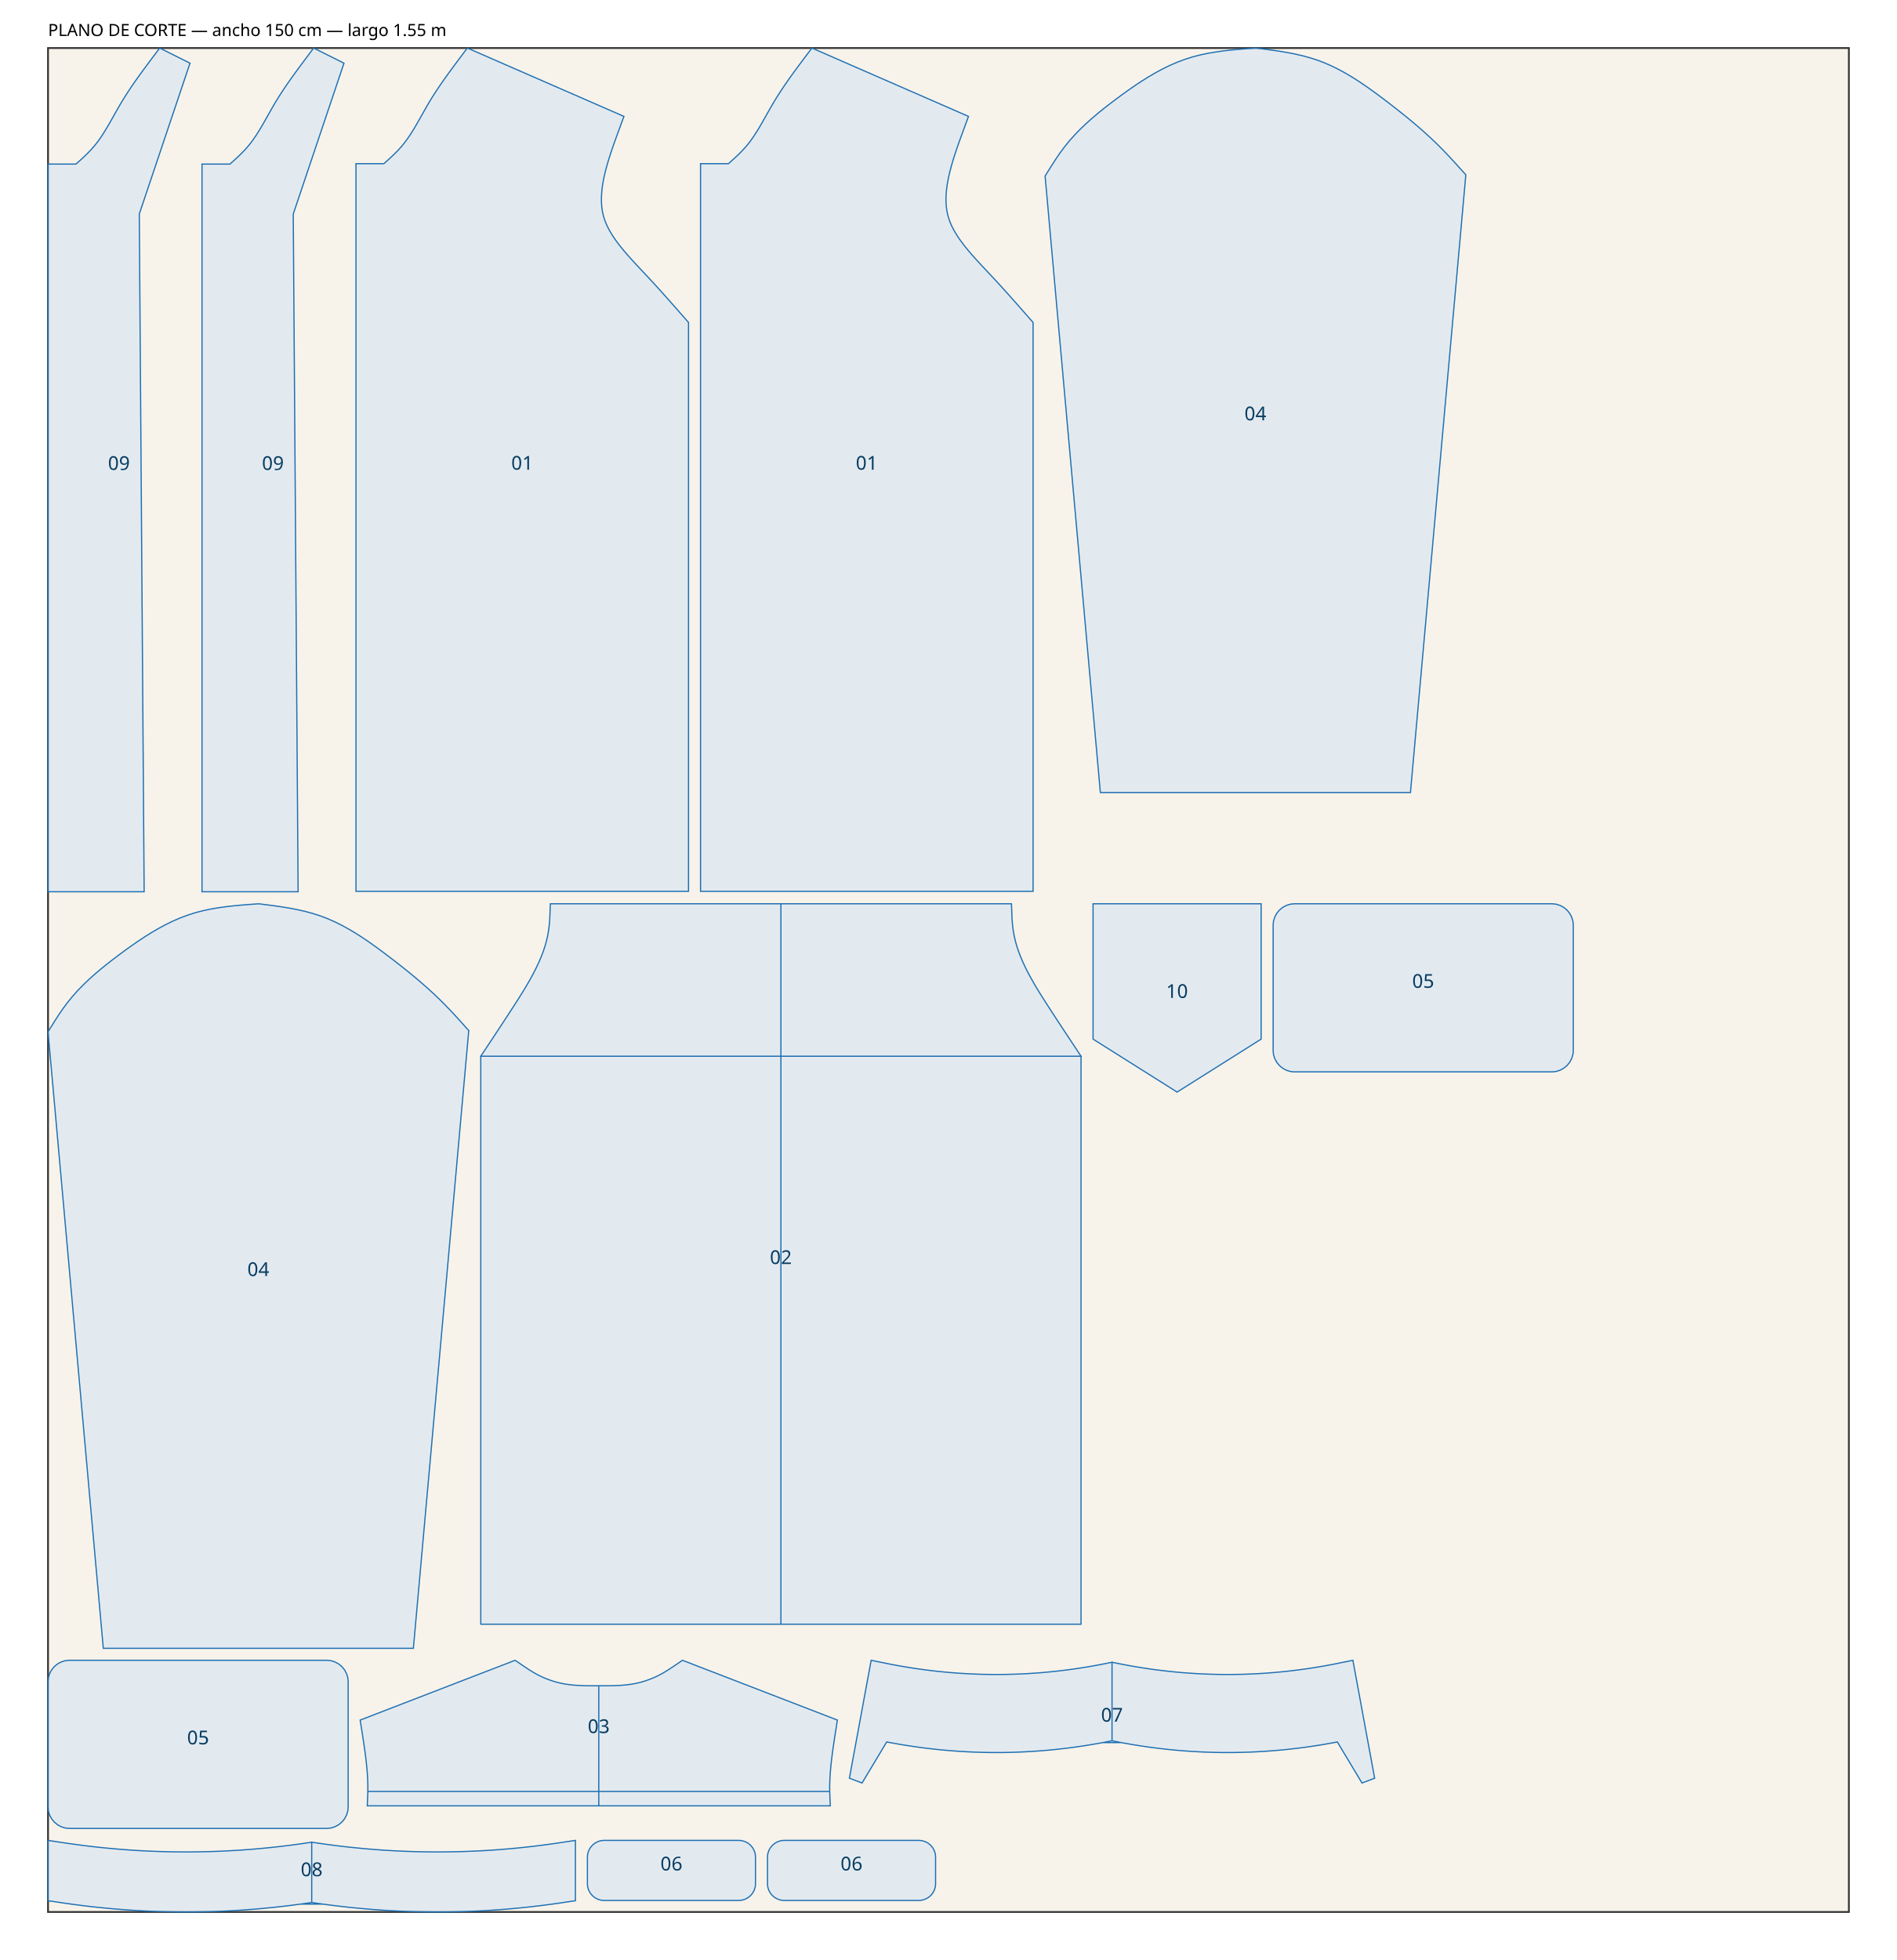
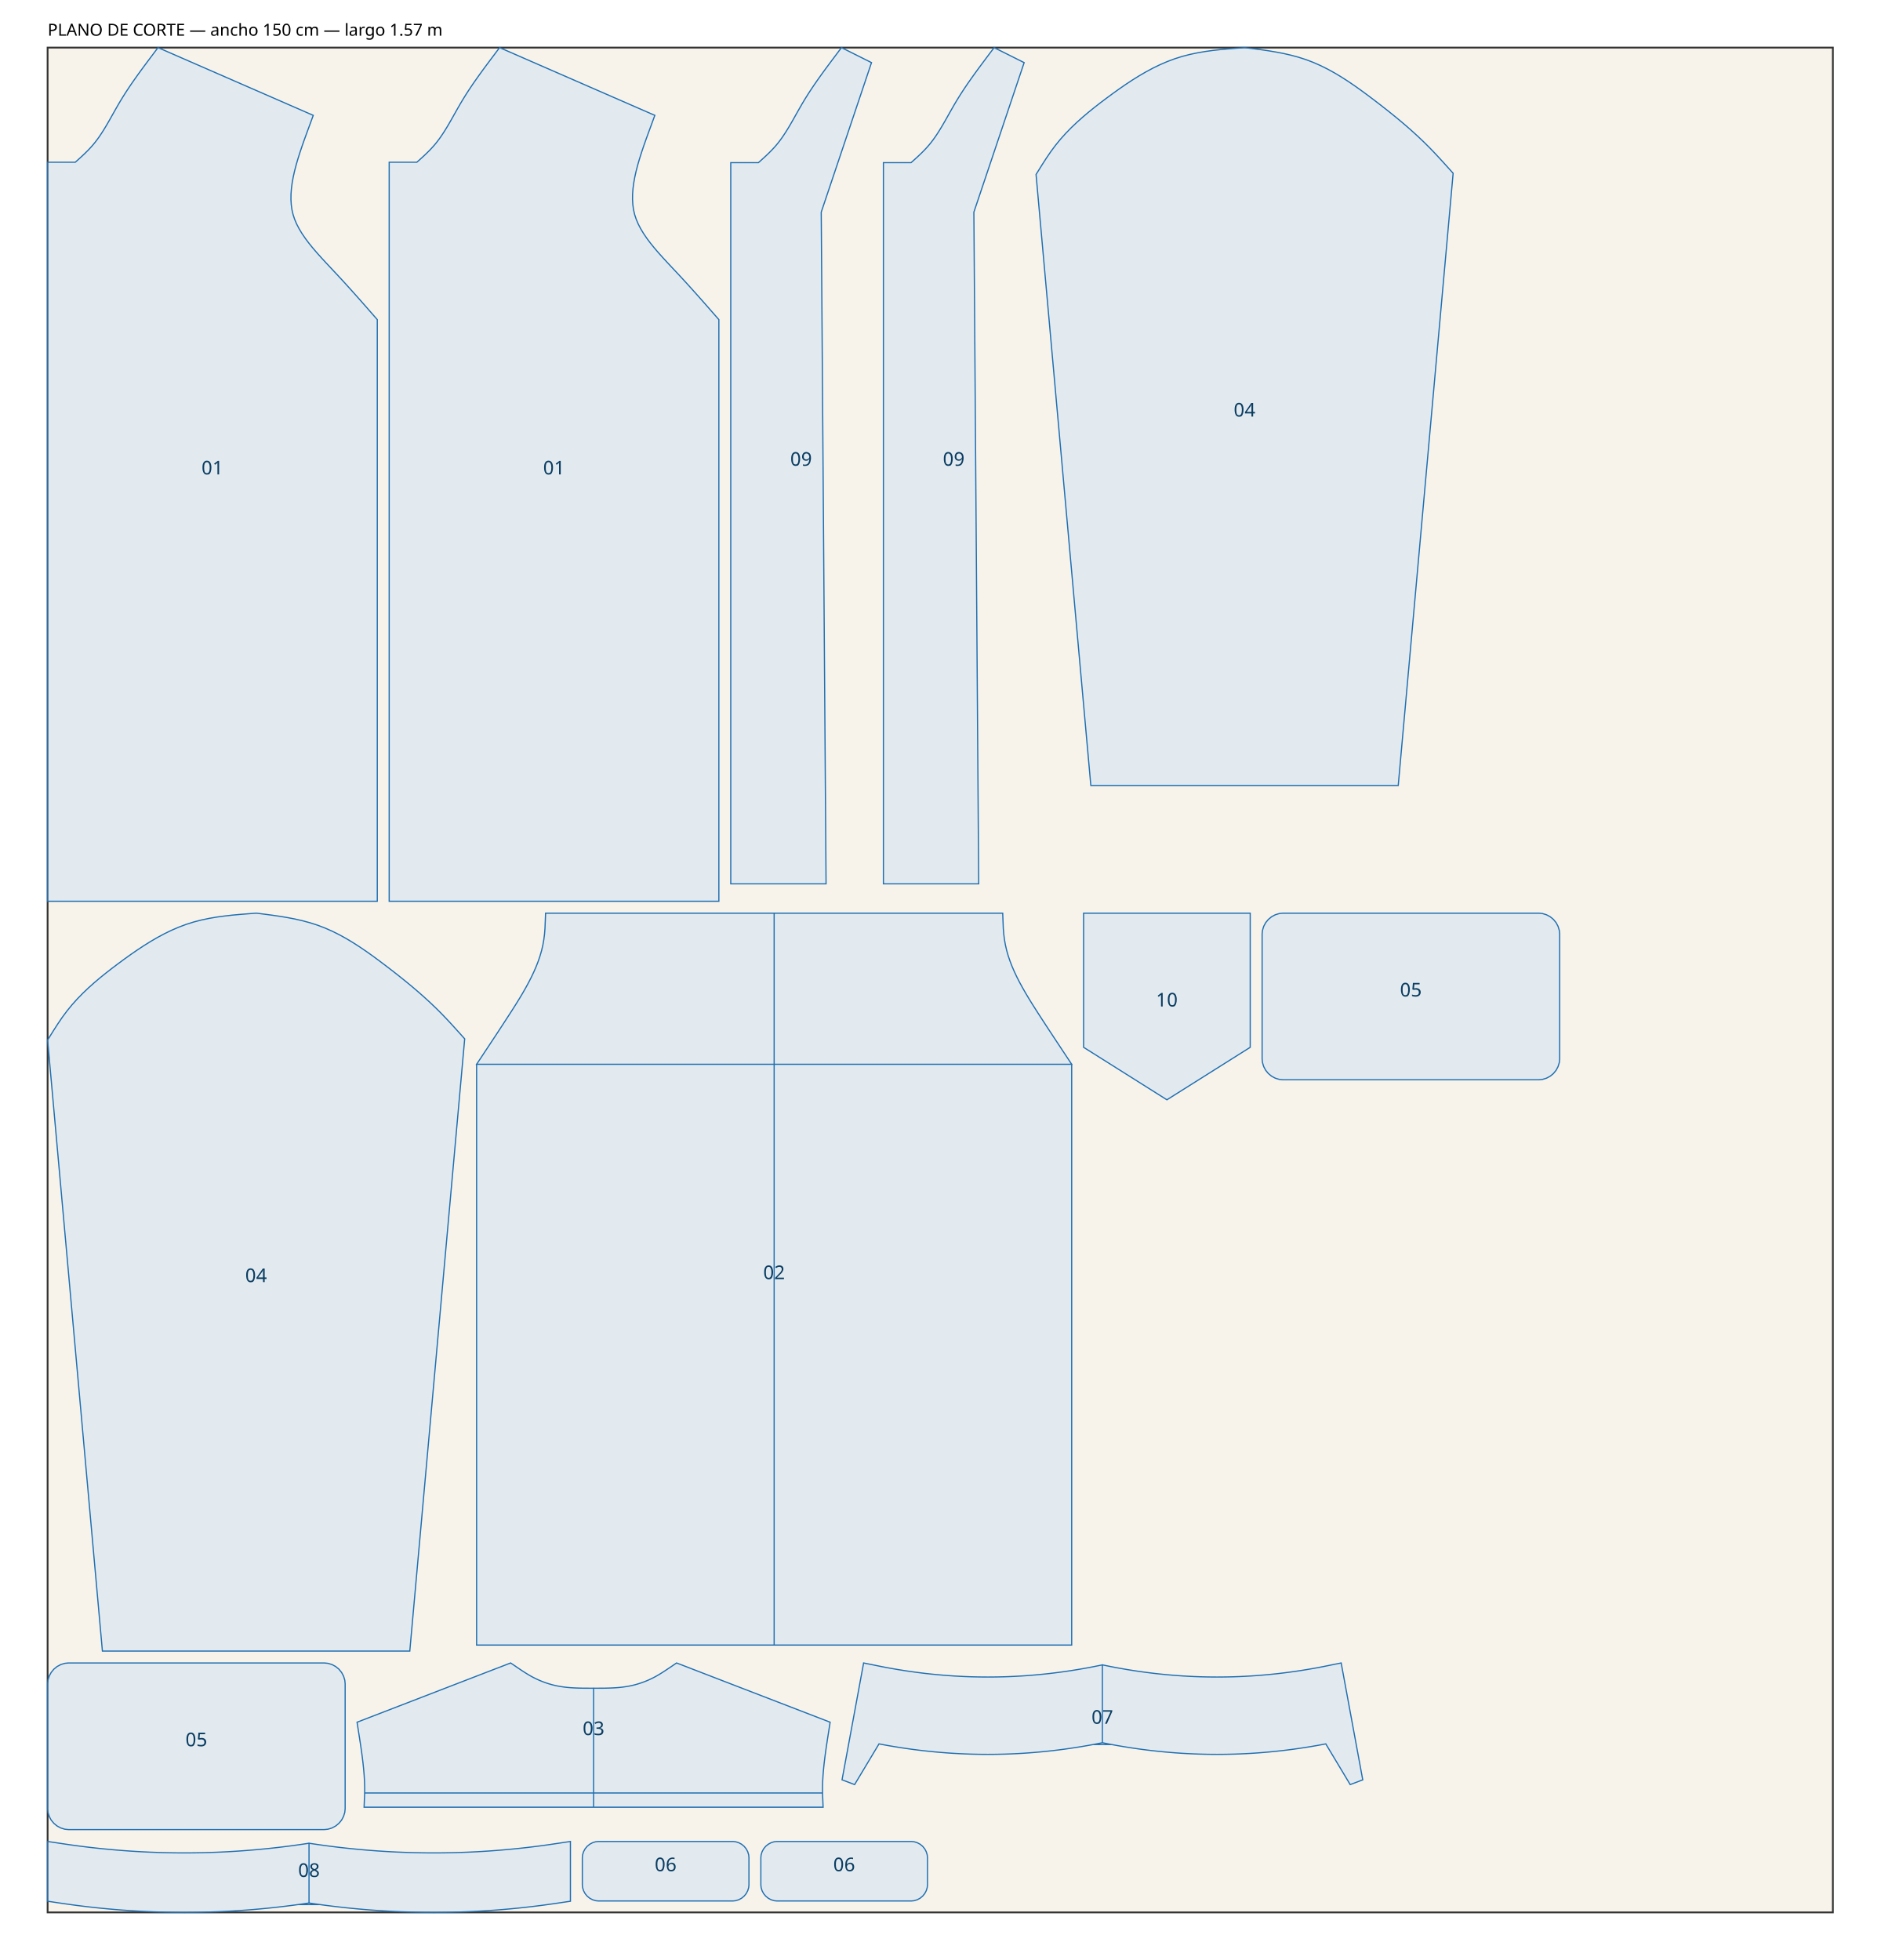
- <svg xmlns="http://www.w3.org/2000/svg" baseProfile="full" height="163.232cm" version="1.1" viewBox="0 0 158.0 163.232" width="158.0cm">
+ <svg xmlns="http://www.w3.org/2000/svg" baseProfile="full" height="164.698cm" version="1.1" viewBox="0 0 158.0 164.698" width="158.0cm">
  <defs />
-   <rect fill="#f7f3ea" height="155.232" stroke="#333" stroke-width="0.15" width="150.0" x="4.0" y="4.0" />
-   <text fill="#000" font-family="sans-serif" font-size="1.4" x="4.0" y="3.0">PLANO DE CORTE — ancho 150 cm — largo 1.55 m</text>
-   <polygon fill="#cfe3f7" fill-opacity="0.5" points="4.0,74.268 12.007,74.268 11.601,17.828 15.825,5.262 13.301,4.0 12.605,4.928 12.409,5.19 12.213,5.453 12.017,5.717 11.822,5.983 11.628,6.251 11.435,6.521 11.243,6.793 11.052,7.068 10.864,7.346 10.678,7.626 10.494,7.91 10.314,8.197 10.136,8.487 9.963,8.779 9.795,9.071 9.631,9.36 9.469,9.647 9.31,9.931 9.151,10.21 8.992,10.485 8.833,10.753 8.671,11.016 8.507,11.271 8.34,11.519 8.169,11.758 7.993,11.988 7.811,12.21 7.619,12.427 7.418,12.641 7.206,12.854 6.986,13.066 6.758,13.277 6.524,13.489 6.322,13.668 4.0,13.668 4.0,74.268" stroke="#1f6fb2" stroke-width="0.1" />
-   <text fill="#0a3d62" font-family="sans-serif" font-size="1.6" text-anchor="middle" x="9.912" y="39.134">09</text>
-   <polygon fill="#cfe3f7" fill-opacity="0.5" points="16.825,74.268 24.832,74.268 24.426,17.828 28.65,5.262 26.126,4.0 25.429,4.928 25.234,5.19 25.038,5.453 24.842,5.717 24.647,5.983 24.453,6.251 24.26,6.521 24.068,6.793 23.877,7.068 23.689,7.346 23.503,7.626 23.319,7.91 23.139,8.197 22.961,8.487 22.788,8.779 22.62,9.071 22.456,9.36 22.294,9.647 22.135,9.931 21.976,10.21 21.817,10.485 21.657,10.753 21.496,11.016 21.332,11.271 21.165,11.519 20.994,11.758 20.818,11.988 20.636,12.21 20.444,12.427 20.243,12.641 20.031,12.854 19.811,13.066 19.583,13.277 19.349,13.489 19.147,13.668 16.825,13.668 16.825,74.268" stroke="#1f6fb2" stroke-width="0.1" />
-   <text fill="#0a3d62" font-family="sans-serif" font-size="1.6" text-anchor="middle" x="22.737" y="39.134">09</text>
-   <polygon fill="#cfe3f7" fill-opacity="0.5" points="29.65,74.233 57.35,74.233 57.35,26.857 56.75,26.172 56.397,25.768 56.041,25.364 55.681,24.958 55.318,24.55 54.95,24.141 54.577,23.73 54.197,23.317 53.81,22.902 53.421,22.488 53.034,22.076 52.655,21.665 52.288,21.255 51.937,20.846 51.607,20.438 51.302,20.031 51.025,19.625 50.781,19.221 50.573,18.82 50.404,18.422 50.273,18.024 50.18,17.619 50.121,17.2 50.095,16.765 50.1,16.314 50.135,15.848 50.198,15.367 50.288,14.873 50.401,14.367 50.536,13.85 50.69,13.322 50.86,12.787 51.043,12.244 51.237,11.694 51.439,11.139 51.97,9.694 38.925,4.0 38.254,4.894 38.059,5.155 37.863,5.418 37.667,5.683 37.472,5.949 37.278,6.216 37.084,6.486 36.892,6.759 36.702,7.033 36.514,7.311 36.328,7.591 36.144,7.875 35.963,8.162 35.786,8.452 35.613,8.744 35.445,9.036 35.281,9.326 35.119,9.613 34.959,9.896 34.801,10.176 34.642,10.45 34.482,10.719 34.321,10.981 34.157,11.236 33.99,11.484 33.819,11.723 33.643,11.953 33.461,12.175 33.269,12.392 33.067,12.607 32.856,12.819 32.636,13.031 32.408,13.242 32.174,13.454 31.972,13.633 29.65,13.633 29.65,74.233" stroke="#1f6fb2" stroke-width="0.1" />
-   <text fill="#0a3d62" font-family="sans-serif" font-size="1.6" text-anchor="middle" x="43.5" y="39.117">01</text>
-   <polygon fill="#cfe3f7" fill-opacity="0.5" points="58.35,74.233 86.05,74.233 86.05,26.857 85.45,26.172 85.097,25.768 84.741,25.364 84.381,24.958 84.018,24.55 83.65,24.141 83.277,23.73 82.897,23.317 82.51,22.902 82.121,22.488 81.734,22.076 81.355,21.665 80.988,21.255 80.637,20.846 80.307,20.438 80.002,20.031 79.725,19.625 79.481,19.221 79.273,18.82 79.104,18.422 78.973,18.024 78.88,17.619 78.821,17.2 78.795,16.765 78.8,16.314 78.835,15.848 78.898,15.367 78.988,14.873 79.101,14.367 79.236,13.85 79.39,13.322 79.56,12.787 79.743,12.244 79.937,11.694 80.139,11.139 80.67,9.694 67.625,4.0 66.954,4.894 66.759,5.155 66.563,5.418 66.367,5.683 66.172,5.949 65.978,6.216 65.784,6.486 65.593,6.759 65.402,7.033 65.214,7.311 65.028,7.591 64.844,7.875 64.663,8.162 64.486,8.452 64.313,8.744 64.145,9.036 63.981,9.326 63.819,9.613 63.659,9.896 63.501,10.176 63.342,10.45 63.182,10.719 63.021,10.981 62.857,11.236 62.69,11.484 62.519,11.723 62.343,11.953 62.161,12.175 61.969,12.392 61.767,12.607 61.556,12.819 61.336,13.031 61.108,13.242 60.874,13.454 60.672,13.633 58.35,13.633 58.35,74.233" stroke="#1f6fb2" stroke-width="0.1" />
-   <text fill="#0a3d62" font-family="sans-serif" font-size="1.6" text-anchor="middle" x="72.2" y="39.117">01</text>
+   <rect fill="#f7f3ea" height="156.698" stroke="#333" stroke-width="0.15" width="150.0" x="4.0" y="4.0" />
+   <text fill="#000" font-family="sans-serif" font-size="1.4" x="4.0" y="3.0">PLANO DE CORTE — ancho 150 cm — largo 1.57 m</text>
+   <polygon fill="#cfe3f7" fill-opacity="0.5" points="4.0,75.733 31.7,75.733 31.7,26.857 31.1,26.172 30.747,25.768 30.391,25.364 30.032,24.958 29.668,24.55 29.3,24.141 28.927,23.73 28.547,23.317 28.16,22.902 27.771,22.488 27.385,22.076 27.006,21.665 26.638,21.255 26.287,20.846 25.957,20.438 25.652,20.031 25.375,19.625 25.132,19.221 24.923,18.82 24.754,18.422 24.623,18.024 24.53,17.619 24.472,17.2 24.446,16.765 24.451,16.314 24.486,15.848 24.549,15.367 24.638,14.873 24.751,14.367 24.886,13.85 25.04,13.322 25.21,12.787 25.393,12.244 25.587,11.694 25.789,11.139 26.32,9.694 13.275,4.0 12.605,4.894 12.409,5.155 12.213,5.418 12.017,5.683 11.822,5.949 11.628,6.216 11.435,6.486 11.243,6.759 11.052,7.033 10.864,7.311 10.678,7.591 10.494,7.875 10.314,8.162 10.136,8.452 9.963,8.744 9.795,9.036 9.631,9.326 9.469,9.613 9.31,9.896 9.151,10.176 8.992,10.45 8.833,10.719 8.671,10.981 8.507,11.236 8.34,11.484 8.169,11.723 7.993,11.953 7.811,12.175 7.619,12.392 7.418,12.607 7.206,12.819 6.986,13.031 6.758,13.242 6.524,13.454 6.322,13.633 4.0,13.633 4.0,75.733" stroke="#1f6fb2" stroke-width="0.1" />
+   <text fill="#0a3d62" font-family="sans-serif" font-size="1.6" text-anchor="middle" x="17.85" y="39.867">01</text>
+   <polygon fill="#cfe3f7" fill-opacity="0.5" points="32.7,75.733 60.4,75.733 60.4,26.857 59.8,26.172 59.447,25.768 59.091,25.364 58.732,24.958 58.368,24.55 58,24.141 57.627,23.73 57.247,23.317 56.86,22.902 56.471,22.488 56.085,22.076 55.706,21.665 55.338,21.255 54.987,20.846 54.657,20.438 54.352,20.031 54.075,19.625 53.832,19.221 53.623,18.82 53.454,18.422 53.323,18.024 53.23,17.619 53.172,17.2 53.146,16.765 53.151,16.314 53.186,15.848 53.249,15.367 53.338,14.873 53.451,14.367 53.586,13.85 53.74,13.322 53.91,12.787 54.093,12.244 54.287,11.694 54.489,11.139 55.02,9.694 41.975,4.0 41.305,4.894 41.109,5.155 40.913,5.418 40.717,5.683 40.522,5.949 40.328,6.216 40.135,6.486 39.943,6.759 39.752,7.033 39.564,7.311 39.378,7.591 39.194,7.875 39.014,8.162 38.836,8.452 38.663,8.744 38.495,9.036 38.331,9.326 38.169,9.613 38.01,9.896 37.851,10.176 37.692,10.45 37.533,10.719 37.371,10.981 37.207,11.236 37.04,11.484 36.869,11.723 36.693,11.953 36.511,12.175 36.319,12.392 36.118,12.607 35.906,12.819 35.686,13.031 35.458,13.242 35.224,13.454 35.022,13.633 32.7,13.633 32.7,75.733" stroke="#1f6fb2" stroke-width="0.1" />
+   <text fill="#0a3d62" font-family="sans-serif" font-size="1.6" text-anchor="middle" x="46.55" y="39.867">01</text>
+   <polygon fill="#cfe3f7" fill-opacity="0.5" points="61.4,74.268 69.407,74.268 69.001,17.828 73.225,5.262 70.701,4.0 70.005,4.928 69.809,5.19 69.613,5.453 69.417,5.717 69.222,5.983 69.028,6.251 68.835,6.521 68.643,6.793 68.452,7.068 68.264,7.346 68.078,7.626 67.894,7.91 67.714,8.197 67.536,8.487 67.363,8.779 67.195,9.071 67.031,9.36 66.869,9.647 66.71,9.931 66.551,10.21 66.392,10.485 66.233,10.753 66.071,11.016 65.907,11.271 65.74,11.519 65.569,11.758 65.393,11.988 65.211,12.21 65.019,12.427 64.818,12.641 64.606,12.854 64.386,13.066 64.158,13.277 63.924,13.489 63.722,13.668 61.4,13.668 61.4,74.268" stroke="#1f6fb2" stroke-width="0.1" />
+   <text fill="#0a3d62" font-family="sans-serif" font-size="1.6" text-anchor="middle" x="67.312" y="39.134">09</text>
+   <polygon fill="#cfe3f7" fill-opacity="0.5" points="74.225,74.268 82.232,74.268 81.826,17.828 86.05,5.262 83.526,4.0 82.829,4.928 82.634,5.19 82.438,5.453 82.242,5.717 82.047,5.983 81.853,6.251 81.66,6.521 81.468,6.793 81.277,7.068 81.089,7.346 80.903,7.626 80.719,7.91 80.539,8.197 80.361,8.487 80.188,8.779 80.02,9.071 79.856,9.36 79.694,9.647 79.535,9.931 79.376,10.21 79.217,10.485 79.057,10.753 78.896,11.016 78.732,11.271 78.565,11.519 78.394,11.758 78.218,11.988 78.036,12.21 77.844,12.427 77.643,12.641 77.431,12.854 77.211,13.066 76.983,13.277 76.749,13.489 76.547,13.668 74.225,13.668 74.225,74.268" stroke="#1f6fb2" stroke-width="0.1" />
+   <text fill="#0a3d62" font-family="sans-serif" font-size="1.6" text-anchor="middle" x="80.137" y="39.134">09</text>
  <polygon fill="#cfe3f7" fill-opacity="0.5" points="91.653,66.005 117.482,66.005 122.095,14.56 121.388,13.775 120.967,13.313 120.538,12.852 120.098,12.395 119.647,11.947 119.188,11.51 118.722,11.083 118.249,10.664 117.77,10.254 117.286,9.852 116.797,9.456 116.304,9.065 115.807,8.679 115.306,8.296 114.799,7.916 114.284,7.538 113.759,7.167 113.224,6.805 112.678,6.455 112.119,6.121 111.546,5.806 110.959,5.514 110.356,5.248 109.737,5.012 109.109,4.81 108.477,4.639 107.843,4.494 107.208,4.372 106.574,4.266 105.943,4.174 105.315,4.091 104.594,4.0 103.859,4.054 103.218,4.105 102.573,4.164 101.926,4.236 101.277,4.325 100.628,4.436 99.98,4.572 99.335,4.739 98.696,4.94 98.07,5.175 97.458,5.439 96.861,5.729 96.278,6.042 95.707,6.374 95.147,6.723 94.599,7.084 94.06,7.456 93.531,7.835 93.009,8.22 92.492,8.609 91.979,9.008 91.471,9.417 90.972,9.84 90.483,10.277 90.006,10.731 89.545,11.205 89.101,11.699 88.679,12.216 88.282,12.751 87.913,13.294 87.563,13.837 87.05,14.66 91.653,66.005" stroke="#1f6fb2" stroke-width="0.1" />
  <text fill="#0a3d62" font-family="sans-serif" font-size="1.6" text-anchor="middle" x="104.572" y="35.002">04</text>
-   <polygon fill="#cfe3f7" fill-opacity="0.5" points="8.604,137.272 34.432,137.272 39.045,85.827 38.338,85.043 37.918,84.581 37.488,84.12 37.048,83.663 36.597,83.215 36.138,82.778 35.672,82.35 35.199,81.932 34.721,81.522 34.236,81.119 33.747,80.723 33.254,80.333 32.757,79.947 32.256,79.564 31.749,79.183 31.234,78.806 30.709,78.435 30.174,78.072 29.628,77.723 29.069,77.389 28.496,77.074 27.909,76.782 27.306,76.515 26.688,76.279 26.059,76.077 25.427,75.906 24.793,75.762 24.158,75.639 23.525,75.534 22.893,75.442 22.266,75.359 21.544,75.268 20.809,75.322 20.168,75.373 19.524,75.432 18.876,75.504 18.228,75.593 17.579,75.703 16.93,75.84 16.285,76.006 15.646,76.208 15.02,76.443 14.408,76.707 13.811,76.997 13.228,77.31 12.657,77.642 12.097,77.991 11.549,78.352 11.01,78.724 10.481,79.103 9.959,79.487 9.442,79.877 8.929,80.275 8.421,80.685 7.922,81.107 7.433,81.545 6.957,81.999 6.495,82.472 6.052,82.967 5.629,83.483 5.232,84.019 4.863,84.562 4.513,85.105 4.0,85.927 8.604,137.272" stroke="#1f6fb2" stroke-width="0.1" />
-   <text fill="#0a3d62" font-family="sans-serif" font-size="1.6" text-anchor="middle" x="21.522" y="106.27">04</text>
-   <polygon fill="#cfe3f7" fill-opacity="0.5" points="90.045,87.966 89.59,87.28 89.301,86.844 89.013,86.408 88.724,85.971 88.436,85.533 88.147,85.094 87.858,84.652 87.569,84.209 87.28,83.763 86.994,83.317 86.711,82.871 86.436,82.424 86.169,81.977 85.913,81.53 85.669,81.082 85.44,80.634 85.228,80.186 85.034,79.738 84.861,79.29 84.709,78.842 84.581,78.394 84.477,77.944 84.396,77.488 84.338,77.024 84.299,76.552 84.248,75.268 65.045,75.268 65.045,135.268 90.045,135.268 90.045,87.966 40.045,87.966 40.5,87.28 40.788,86.844 41.077,86.408 41.365,85.971 41.654,85.533 41.943,85.094 42.231,84.652 42.52,84.209 42.809,83.763 43.096,83.317 43.378,82.871 43.654,82.424 43.921,81.977 44.177,81.53 44.42,81.082 44.649,80.634 44.861,80.186 45.055,79.738 45.229,79.29 45.38,78.842 45.509,78.394 45.613,77.944 45.693,77.488 45.752,77.024 45.79,76.552 45.841,75.268 65.045,75.268 65.045,135.268 40.045,135.268 40.045,87.966" stroke="#1f6fb2" stroke-width="0.1" />
-   <text fill="#0a3d62" font-family="sans-serif" font-size="1.6" text-anchor="middle" x="65.045" y="105.268">02</text>
-   <polygon fill="#cfe3f7" fill-opacity="0.5" points="91.045,86.54 98.045,90.95 105.045,86.54 105.045,75.268 91.045,75.268 91.045,86.54" stroke="#1f6fb2" stroke-width="0.1" />
-   <text fill="#0a3d62" font-family="sans-serif" font-size="1.6" text-anchor="middle" x="98.045" y="83.109">10</text>
-   <polygon fill="#cfe3f7" fill-opacity="0.5" points="106.045,87.517 106.075,87.82 106.177,88.158 106.344,88.47 106.569,88.744 106.842,88.968 107.154,89.135 107.493,89.238 107.796,89.268 129.294,89.268 129.597,89.238 129.935,89.135 130.247,88.968 130.521,88.744 130.745,88.47 130.912,88.158 131.015,87.82 131.045,87.517 131.045,77.019 131.015,76.716 130.912,76.377 130.745,76.065 130.521,75.791 130.247,75.567 129.935,75.4 129.597,75.298 129.294,75.268 107.796,75.268 107.493,75.298 107.154,75.4 106.842,75.567 106.569,75.791 106.344,76.065 106.177,76.377 106.075,76.716 106.045,77.019 106.045,87.517" stroke="#1f6fb2" stroke-width="0.1" />
-   <text fill="#0a3d62" font-family="sans-serif" font-size="1.6" text-anchor="middle" x="118.545" y="82.268">05</text>
-   <polygon fill="#cfe3f7" fill-opacity="0.5" points="4.0,150.521 4.03,150.824 4.133,151.163 4.299,151.475 4.524,151.749 4.797,151.973 5.109,152.14 5.448,152.242 5.751,152.272 27.249,152.272 27.552,152.242 27.891,152.14 28.203,151.973 28.476,151.749 28.701,151.475 28.867,151.163 28.97,150.824 29.0,150.521 29.0,140.023 28.97,139.72 28.867,139.382 28.701,139.07 28.476,138.796 28.203,138.572 27.891,138.405 27.552,138.302 27.249,138.272 5.751,138.272 5.448,138.302 5.109,138.405 4.797,138.572 4.524,138.796 4.299,139.07 4.133,139.382 4.03,139.72 4.0,140.023 4.0,150.521" stroke="#1f6fb2" stroke-width="0.1" />
-   <text fill="#0a3d62" font-family="sans-serif" font-size="1.6" text-anchor="middle" x="16.5" y="145.272">05</text>
-   <polygon fill="#cfe3f7" fill-opacity="0.5" points="69.11,149.198 69.108,148.711 69.123,148.216 69.152,147.714 69.194,147.206 69.248,146.691 69.311,146.172 69.382,145.647 69.459,145.118 69.54,144.585 69.749,143.251 56.846,138.272 56.207,138.706 56.004,138.843 55.803,138.975 55.605,139.103 55.408,139.224 55.213,139.339 55.017,139.448 54.819,139.55 54.618,139.647 54.414,139.737 54.207,139.822 53.998,139.901 53.787,139.974 53.575,140.041 53.361,140.101 53.146,140.155 52.93,140.202 52.712,140.243 52.492,140.277 52.269,140.306 52.042,140.33 51.813,140.349 51.581,140.365 51.345,140.376 51.107,140.384 50.866,140.389 50.622,140.393 50.376,140.394 50.127,140.394 49.874,140.394 49.874,150.394 69.158,150.394 69.11,149.198 30.639,149.198 30.64,148.711 30.626,148.216 30.597,147.714 30.554,147.206 30.501,146.691 30.438,146.172 30.367,145.647 30.29,145.118 30.208,144.585 30.0,143.251 42.903,138.272 43.542,138.706 43.745,138.843 43.945,138.975 44.144,139.103 44.34,139.224 44.536,139.339 44.732,139.448 44.93,139.55 45.131,139.647 45.335,139.737 45.542,139.822 45.75,139.901 45.961,139.974 46.174,140.041 46.388,140.101 46.603,140.155 46.819,140.202 47.036,140.243 47.257,140.277 47.48,140.306 47.706,140.33 47.936,140.349 48.168,140.365 48.403,140.376 48.642,140.384 48.883,140.389 49.126,140.393 49.373,140.394 49.622,140.394 49.874,140.394 49.874,150.394 30.591,150.394 30.639,149.198" stroke="#1f6fb2" stroke-width="0.1" />
-   <text fill="#0a3d62" font-family="sans-serif" font-size="1.6" text-anchor="middle" x="49.874" y="144.333">03</text>
-   <polygon fill="#cfe3f7" fill-opacity="0.5" points="93.404,145.127 93.896,145.217 94.387,145.301 94.879,145.38 95.37,145.454 95.862,145.523 96.354,145.587 96.845,145.645 97.337,145.699 97.829,145.747 98.321,145.791 98.813,145.829 99.305,145.862 99.797,145.89 100.289,145.913 100.781,145.931 101.273,145.944 101.765,145.952 102.257,145.954 102.749,145.952 103.241,145.944 103.732,145.931 104.224,145.913 104.716,145.89 105.208,145.862 105.7,145.829 106.192,145.791 106.684,145.747 107.176,145.699 107.668,145.645 108.159,145.587 108.651,145.523 109.143,145.454 109.634,145.38 110.126,145.301 110.618,145.217 111.109,145.127 111.393,145.073 113.445,148.492 114.5,148.093 112.687,138.272 111.213,138.571 110.742,138.661 110.27,138.747 109.798,138.828 109.327,138.904 108.855,138.975 108.384,139.041 107.912,139.102 107.441,139.158 106.969,139.21 106.498,139.256 106.027,139.298 105.555,139.334 105.084,139.366 104.613,139.393 104.141,139.415 103.67,139.432 103.199,139.444 102.728,139.452 102.257,139.454 101.785,139.452 101.314,139.444 100.843,139.432 100.372,139.415 99.9,139.393 99.429,139.366 98.958,139.334 98.486,139.298 98.015,139.256 97.544,139.21 97.072,139.158 96.601,139.102 96.129,139.041 95.658,138.975 95.186,138.904 94.715,138.828 94.243,138.747 93.771,138.661 93.3,138.571 92.625,138.434 92.625,144.975 92.913,145.033 93.404,145.127 91.845,145.127 91.354,145.217 90.862,145.301 90.37,145.38 89.879,145.454 89.387,145.523 88.895,145.587 88.404,145.645 87.912,145.699 87.42,145.747 86.928,145.791 86.436,145.829 85.944,145.862 85.452,145.89 84.96,145.913 84.468,145.931 83.976,145.944 83.484,145.952 82.992,145.954 82.5,145.952 82.009,145.944 81.517,145.931 81.025,145.913 80.533,145.89 80.041,145.862 79.549,145.829 79.057,145.791 78.565,145.747 78.073,145.699 77.581,145.645 77.09,145.587 76.598,145.523 76.106,145.454 75.615,145.38 75.123,145.301 74.631,145.217 74.14,145.127 73.856,145.073 71.804,148.492 70.749,148.093 72.562,138.272 74.036,138.571 74.507,138.661 74.979,138.747 75.451,138.828 75.922,138.904 76.394,138.975 76.865,139.041 77.337,139.102 77.808,139.158 78.28,139.21 78.751,139.256 79.222,139.298 79.694,139.334 80.165,139.366 80.636,139.393 81.108,139.415 81.579,139.432 82.05,139.444 82.521,139.452 82.992,139.454 83.464,139.452 83.935,139.444 84.406,139.432 84.877,139.415 85.349,139.393 85.82,139.366 86.291,139.334 86.763,139.298 87.234,139.256 87.705,139.21 88.177,139.158 88.648,139.102 89.12,139.041 89.591,138.975 90.063,138.904 90.534,138.828 91.006,138.747 91.478,138.661 91.949,138.571 92.625,138.434 92.625,144.975 92.336,145.033 91.845,145.127" stroke="#1f6fb2" stroke-width="0.1" />
-   <text fill="#0a3d62" font-family="sans-serif" font-size="1.6" text-anchor="middle" x="92.625" y="143.382">07</text>
-   <polygon fill="#cfe3f7" fill-opacity="0.5" points="26.876,158.575 27.408,158.646 27.939,158.713 28.471,158.776 29.002,158.835 29.534,158.889 30.066,158.94 30.597,158.987 31.129,159.029 31.661,159.068 32.192,159.102 32.724,159.133 33.256,159.159 33.787,159.181 34.319,159.2 34.851,159.214 35.383,159.224 35.914,159.23 36.446,159.232 36.978,159.23 37.51,159.224 38.041,159.214 38.573,159.2 39.105,159.181 39.636,159.159 40.168,159.133 40.7,159.102 41.232,159.068 41.763,159.029 42.295,158.987 42.827,158.94 43.358,158.889 43.89,158.835 44.421,158.776 44.953,158.713 45.485,158.646 46.016,158.575 46.548,158.5 47.928,158.294 47.928,153.272 46.261,153.521 45.744,153.593 45.227,153.662 44.711,153.728 44.194,153.789 43.677,153.846 43.161,153.899 42.644,153.948 42.128,153.994 41.611,154.035 41.095,154.073 40.578,154.106 40.061,154.136 39.545,154.161 39.028,154.183 38.512,154.201 37.996,154.214 37.479,154.224 36.963,154.23 36.446,154.232 35.93,154.23 35.413,154.224 34.897,154.214 34.38,154.201 33.864,154.183 33.347,154.161 32.831,154.136 32.314,154.106 31.798,154.073 31.281,154.035 30.765,153.994 30.248,153.948 29.732,153.899 29.215,153.846 28.698,153.789 28.182,153.728 27.665,153.662 27.148,153.593 26.632,153.521 25.964,153.421 25.964,158.443 26.345,158.5 26.876,158.575 25.052,158.575 24.52,158.646 23.989,158.713 23.457,158.776 22.926,158.835 22.394,158.889 21.862,158.94 21.331,158.987 20.799,159.029 20.267,159.068 19.736,159.102 19.204,159.133 18.672,159.159 18.141,159.181 17.609,159.2 17.077,159.214 16.546,159.224 16.014,159.23 15.482,159.232 14.95,159.23 14.419,159.224 13.887,159.214 13.355,159.2 12.823,159.181 12.292,159.159 11.76,159.133 11.228,159.102 10.697,159.068 10.165,159.029 9.633,158.987 9.102,158.94 8.57,158.889 8.038,158.835 7.507,158.776 6.975,158.713 6.444,158.646 5.912,158.575 5.381,158.5 4.0,158.294 4.0,153.272 5.668,153.521 6.184,153.593 6.701,153.662 7.218,153.728 7.734,153.789 8.251,153.846 8.767,153.899 9.284,153.948 9.801,153.994 10.317,154.035 10.834,154.073 11.35,154.106 11.867,154.136 12.383,154.161 12.9,154.183 13.416,154.201 13.933,154.214 14.449,154.224 14.966,154.23 15.482,154.232 15.999,154.23 16.515,154.224 17.031,154.214 17.548,154.201 18.064,154.183 18.581,154.161 19.097,154.136 19.614,154.106 20.13,154.073 20.647,154.035 21.164,153.994 21.68,153.948 22.197,153.899 22.713,153.846 23.23,153.789 23.746,153.728 24.263,153.662 24.78,153.593 25.296,153.521 25.964,153.421 25.964,158.443 25.583,158.5 25.052,158.575" stroke="#1f6fb2" stroke-width="0.1" />
-   <text fill="#0a3d62" font-family="sans-serif" font-size="1.6" text-anchor="middle" x="25.964" y="156.252">08</text>
-   <polygon fill="#cfe3f7" fill-opacity="0.5" points="48.928,156.921 48.95,157.146 49.03,157.41 49.16,157.653 49.335,157.866 49.548,158.04 49.791,158.17 50.054,158.25 50.279,158.272 61.577,158.272 61.802,158.25 62.066,158.17 62.309,158.04 62.522,157.866 62.696,157.653 62.826,157.41 62.906,157.146 62.928,156.921 62.928,154.623 62.906,154.398 62.826,154.135 62.696,153.892 62.522,153.679 62.309,153.504 62.066,153.374 61.802,153.294 61.577,153.272 50.279,153.272 50.054,153.294 49.791,153.374 49.548,153.504 49.335,153.679 49.16,153.892 49.03,154.135 48.95,154.398 48.928,154.623 48.928,156.921" stroke="#1f6fb2" stroke-width="0.1" />
-   <text fill="#0a3d62" font-family="sans-serif" font-size="1.6" text-anchor="middle" x="55.928" y="155.772">06</text>
-   <polygon fill="#cfe3f7" fill-opacity="0.5" points="63.928,156.921 63.95,157.146 64.03,157.41 64.16,157.653 64.335,157.866 64.548,158.04 64.791,158.17 65.054,158.25 65.279,158.272 76.577,158.272 76.802,158.25 77.066,158.17 77.309,158.04 77.522,157.866 77.696,157.653 77.826,157.41 77.906,157.146 77.928,156.921 77.928,154.623 77.906,154.398 77.826,154.135 77.696,153.892 77.522,153.679 77.309,153.504 77.066,153.374 76.802,153.294 76.577,153.272 65.279,153.272 65.054,153.294 64.791,153.374 64.548,153.504 64.335,153.679 64.16,153.892 64.03,154.135 63.95,154.398 63.928,154.623 63.928,156.921" stroke="#1f6fb2" stroke-width="0.1" />
-   <text fill="#0a3d62" font-family="sans-serif" font-size="1.6" text-anchor="middle" x="70.928" y="155.772">06</text>
+   <polygon fill="#cfe3f7" fill-opacity="0.5" points="8.604,138.738 34.432,138.738 39.045,87.293 38.338,86.508 37.918,86.046 37.488,85.585 37.048,85.128 36.597,84.68 36.138,84.243 35.672,83.816 35.199,83.398 34.721,82.988 34.236,82.585 33.747,82.189 33.254,81.798 32.757,81.412 32.256,81.03 31.749,80.649 31.234,80.271 30.709,79.9 30.174,79.538 29.628,79.188 29.069,78.854 28.496,78.539 27.909,78.247 27.306,77.981 26.688,77.745 26.059,77.543 25.427,77.372 24.793,77.227 24.158,77.105 23.525,76.999 22.893,76.907 22.266,76.824 21.544,76.733 20.809,76.787 20.168,76.838 19.524,76.897 18.876,76.97 18.228,77.058 17.579,77.169 16.93,77.305 16.285,77.472 15.646,77.673 15.02,77.908 14.408,78.172 13.811,78.462 13.228,78.775 12.657,79.108 12.097,79.456 11.549,79.818 11.01,80.189 10.481,80.569 9.959,80.953 9.442,81.342 8.929,81.741 8.421,82.15 7.922,82.573 7.433,83.01 6.957,83.464 6.495,83.938 6.052,84.432 5.629,84.949 5.232,85.484 4.863,86.027 4.513,86.57 4.0,87.393 8.604,138.738" stroke="#1f6fb2" stroke-width="0.1" />
+   <text fill="#0a3d62" font-family="sans-serif" font-size="1.6" text-anchor="middle" x="21.522" y="107.735">04</text>
+   <polygon fill="#cfe3f7" fill-opacity="0.5" points="90.045,89.432 89.59,88.745 89.301,88.309 89.013,87.873 88.724,87.437 88.436,86.999 88.147,86.559 87.858,86.118 87.569,85.674 87.28,85.229 86.994,84.783 86.711,84.336 86.436,83.889 86.169,83.442 85.913,82.995 85.669,82.547 85.44,82.099 85.228,81.651 85.034,81.203 84.861,80.755 84.709,80.307 84.581,79.859 84.477,79.409 84.396,78.954 84.338,78.49 84.299,78.018 84.248,76.733 65.045,76.733 65.045,138.233 90.045,138.233 90.045,89.432 40.045,89.432 40.5,88.745 40.788,88.309 41.077,87.873 41.365,87.437 41.654,86.999 41.943,86.559 42.231,86.118 42.52,85.674 42.809,85.229 43.096,84.783 43.378,84.336 43.654,83.889 43.921,83.442 44.177,82.995 44.42,82.547 44.649,82.099 44.861,81.651 45.055,81.203 45.229,80.755 45.38,80.307 45.509,79.859 45.613,79.409 45.693,78.954 45.752,78.49 45.79,78.018 45.841,76.733 65.045,76.733 65.045,138.233 40.045,138.233 40.045,89.432" stroke="#1f6fb2" stroke-width="0.1" />
+   <text fill="#0a3d62" font-family="sans-serif" font-size="1.6" text-anchor="middle" x="65.045" y="107.483">02</text>
+   <polygon fill="#cfe3f7" fill-opacity="0.5" points="91.045,88.005 98.045,92.415 105.045,88.005 105.045,76.733 91.045,76.733 91.045,88.005" stroke="#1f6fb2" stroke-width="0.1" />
+   <text fill="#0a3d62" font-family="sans-serif" font-size="1.6" text-anchor="middle" x="98.045" y="84.574">10</text>
+   <polygon fill="#cfe3f7" fill-opacity="0.5" points="106.045,88.982 106.075,89.285 106.177,89.624 106.344,89.936 106.569,90.209 106.842,90.434 107.154,90.601 107.493,90.703 107.796,90.733 129.294,90.733 129.597,90.703 129.935,90.601 130.247,90.434 130.521,90.209 130.745,89.936 130.912,89.624 131.015,89.285 131.045,88.982 131.045,78.484 131.015,78.181 130.912,77.842 130.745,77.53 130.521,77.257 130.247,77.032 129.935,76.866 129.597,76.763 129.294,76.733 107.796,76.733 107.493,76.763 107.154,76.866 106.842,77.032 106.569,77.257 106.344,77.53 106.177,77.842 106.075,78.181 106.045,78.484 106.045,88.982" stroke="#1f6fb2" stroke-width="0.1" />
+   <text fill="#0a3d62" font-family="sans-serif" font-size="1.6" text-anchor="middle" x="118.545" y="83.733">05</text>
+   <polygon fill="#cfe3f7" fill-opacity="0.5" points="4.0,151.987 4.03,152.29 4.133,152.628 4.299,152.94 4.524,153.214 4.797,153.438 5.109,153.605 5.448,153.708 5.751,153.738 27.249,153.738 27.552,153.708 27.891,153.605 28.203,153.438 28.476,153.214 28.701,152.94 28.867,152.628 28.97,152.29 29.0,151.987 29.0,141.489 28.97,141.186 28.867,140.847 28.701,140.535 28.476,140.261 28.203,140.037 27.891,139.87 27.552,139.768 27.249,139.738 5.751,139.738 5.448,139.768 5.109,139.87 4.797,140.037 4.524,140.261 4.299,140.535 4.133,140.847 4.03,141.186 4.0,141.489 4.0,151.987" stroke="#1f6fb2" stroke-width="0.1" />
+   <text fill="#0a3d62" font-family="sans-serif" font-size="1.6" text-anchor="middle" x="16.5" y="146.738">05</text>
+   <polygon fill="#cfe3f7" fill-opacity="0.5" points="69.11,150.664 69.108,150.176 69.123,149.681 69.152,149.179 69.194,148.671 69.248,148.157 69.311,147.637 69.382,147.113 69.459,146.583 69.54,146.05 69.749,144.717 56.846,139.738 56.207,140.172 56.004,140.308 55.803,140.441 55.605,140.568 55.408,140.689 55.213,140.805 55.017,140.913 54.819,141.015 54.618,141.112 54.414,141.203 54.207,141.288 53.998,141.367 53.787,141.44 53.575,141.506 53.361,141.567 53.146,141.62 52.93,141.667 52.712,141.708 52.492,141.742 52.269,141.772 52.042,141.796 51.813,141.815 51.581,141.83 51.345,141.841 51.107,141.849 50.866,141.855 50.622,141.858 50.376,141.859 50.127,141.86 49.874,141.859 49.874,151.859 69.158,151.859 69.11,150.664 30.639,150.664 30.64,150.176 30.626,149.681 30.597,149.179 30.554,148.671 30.501,148.157 30.438,147.637 30.367,147.113 30.29,146.583 30.208,146.05 30.0,144.717 42.903,139.738 43.542,140.172 43.745,140.308 43.945,140.441 44.144,140.568 44.34,140.689 44.536,140.805 44.732,140.913 44.93,141.015 45.131,141.112 45.335,141.203 45.542,141.288 45.75,141.367 45.961,141.44 46.174,141.506 46.388,141.567 46.603,141.62 46.819,141.667 47.036,141.708 47.257,141.742 47.48,141.772 47.706,141.796 47.936,141.815 48.168,141.83 48.403,141.841 48.642,141.849 48.883,141.855 49.126,141.858 49.373,141.859 49.622,141.86 49.874,141.859 49.874,151.859 30.591,151.859 30.639,150.664" stroke="#1f6fb2" stroke-width="0.1" />
+   <text fill="#0a3d62" font-family="sans-serif" font-size="1.6" text-anchor="middle" x="49.874" y="145.798">03</text>
+   <polygon fill="#cfe3f7" fill-opacity="0.5" points="93.404,146.593 93.896,146.682 94.387,146.766 94.879,146.845 95.37,146.919 95.862,146.988 96.354,147.052 96.845,147.111 97.337,147.164 97.829,147.213 98.321,147.256 98.813,147.295 99.305,147.328 99.797,147.356 100.289,147.379 100.781,147.397 101.273,147.409 101.765,147.417 102.257,147.42 102.749,147.417 103.241,147.409 103.732,147.397 104.224,147.379 104.716,147.356 105.208,147.328 105.7,147.295 106.192,147.256 106.684,147.213 107.176,147.164 107.668,147.111 108.159,147.052 108.651,146.988 109.143,146.919 109.634,146.845 110.126,146.766 110.618,146.682 111.109,146.593 111.393,146.538 113.445,149.958 114.5,149.559 112.687,139.738 111.213,140.036 110.742,140.127 110.27,140.212 109.798,140.293 109.327,140.369 108.855,140.44 108.384,140.506 107.912,140.567 107.441,140.624 106.969,140.675 106.498,140.721 106.027,140.763 105.555,140.8 105.084,140.832 104.613,140.858 104.141,140.881 103.67,140.898 103.199,140.91 102.728,140.917 102.257,140.92 101.785,140.917 101.314,140.91 100.843,140.898 100.372,140.881 99.9,140.858 99.429,140.832 98.958,140.8 98.486,140.763 98.015,140.721 97.544,140.675 97.072,140.624 96.601,140.567 96.129,140.506 95.658,140.44 95.186,140.369 94.715,140.293 94.243,140.212 93.771,140.127 93.3,140.036 92.625,139.899 92.625,146.44 92.913,146.498 93.404,146.593 91.845,146.593 91.354,146.682 90.862,146.766 90.37,146.845 89.879,146.919 89.387,146.988 88.895,147.052 88.404,147.111 87.912,147.164 87.42,147.213 86.928,147.256 86.436,147.295 85.944,147.328 85.452,147.356 84.96,147.379 84.468,147.397 83.976,147.409 83.484,147.417 82.992,147.42 82.5,147.417 82.009,147.409 81.517,147.397 81.025,147.379 80.533,147.356 80.041,147.328 79.549,147.295 79.057,147.256 78.565,147.213 78.073,147.164 77.581,147.111 77.09,147.052 76.598,146.988 76.106,146.919 75.615,146.845 75.123,146.766 74.631,146.682 74.14,146.593 73.856,146.538 71.804,149.958 70.749,149.559 72.562,139.738 74.036,140.036 74.507,140.127 74.979,140.212 75.451,140.293 75.922,140.369 76.394,140.44 76.865,140.506 77.337,140.567 77.808,140.624 78.28,140.675 78.751,140.721 79.222,140.763 79.694,140.8 80.165,140.832 80.636,140.858 81.108,140.881 81.579,140.898 82.05,140.91 82.521,140.917 82.992,140.92 83.464,140.917 83.935,140.91 84.406,140.898 84.877,140.881 85.349,140.858 85.82,140.832 86.291,140.8 86.763,140.763 87.234,140.721 87.705,140.675 88.177,140.624 88.648,140.567 89.12,140.506 89.591,140.44 90.063,140.369 90.534,140.293 91.006,140.212 91.478,140.127 91.949,140.036 92.625,139.899 92.625,146.44 92.336,146.498 91.845,146.593" stroke="#1f6fb2" stroke-width="0.1" />
+   <text fill="#0a3d62" font-family="sans-serif" font-size="1.6" text-anchor="middle" x="92.625" y="144.848">07</text>
+   <polygon fill="#cfe3f7" fill-opacity="0.5" points="26.876,160.04 27.408,160.111 27.939,160.178 28.471,160.241 29.002,160.3 29.534,160.355 30.066,160.405 30.597,160.452 31.129,160.495 31.661,160.533 32.192,160.568 32.724,160.598 33.256,160.624 33.787,160.647 34.319,160.665 34.851,160.679 35.383,160.689 35.914,160.695 36.446,160.698 36.978,160.695 37.51,160.689 38.041,160.679 38.573,160.665 39.105,160.647 39.636,160.624 40.168,160.598 40.7,160.568 41.232,160.533 41.763,160.495 42.295,160.452 42.827,160.405 43.358,160.355 43.89,160.3 44.421,160.241 44.953,160.178 45.485,160.111 46.016,160.04 46.548,159.965 47.928,159.76 47.928,154.738 46.261,154.986 45.744,155.059 45.227,155.128 44.711,155.193 44.194,155.254 43.677,155.311 43.161,155.364 42.644,155.414 42.128,155.459 41.611,155.5 41.095,155.538 40.578,155.571 40.061,155.601 39.545,155.627 39.028,155.648 38.512,155.666 37.996,155.68 37.479,155.69 36.963,155.696 36.446,155.698 35.93,155.696 35.413,155.69 34.897,155.68 34.38,155.666 33.864,155.648 33.347,155.627 32.831,155.601 32.314,155.571 31.798,155.538 31.281,155.5 30.765,155.459 30.248,155.414 29.732,155.364 29.215,155.311 28.698,155.254 28.182,155.193 27.665,155.128 27.148,155.059 26.632,154.986 25.964,154.887 25.964,159.909 26.345,159.965 26.876,160.04 25.052,160.04 24.52,160.111 23.989,160.178 23.457,160.241 22.926,160.3 22.394,160.355 21.862,160.405 21.331,160.452 20.799,160.495 20.267,160.533 19.736,160.568 19.204,160.598 18.672,160.624 18.141,160.647 17.609,160.665 17.077,160.679 16.546,160.689 16.014,160.695 15.482,160.698 14.95,160.695 14.419,160.689 13.887,160.679 13.355,160.665 12.823,160.647 12.292,160.624 11.76,160.598 11.228,160.568 10.697,160.533 10.165,160.495 9.633,160.452 9.102,160.405 8.57,160.355 8.038,160.3 7.507,160.241 6.975,160.178 6.444,160.111 5.912,160.04 5.381,159.965 4.0,159.76 4.0,154.738 5.668,154.986 6.184,155.059 6.701,155.128 7.218,155.193 7.734,155.254 8.251,155.311 8.767,155.364 9.284,155.414 9.801,155.459 10.317,155.5 10.834,155.538 11.35,155.571 11.867,155.601 12.383,155.627 12.9,155.648 13.416,155.666 13.933,155.68 14.449,155.69 14.966,155.696 15.482,155.698 15.999,155.696 16.515,155.69 17.031,155.68 17.548,155.666 18.064,155.648 18.581,155.627 19.097,155.601 19.614,155.571 20.13,155.538 20.647,155.5 21.164,155.459 21.68,155.414 22.197,155.364 22.713,155.311 23.23,155.254 23.746,155.193 24.263,155.128 24.78,155.059 25.296,154.986 25.964,154.887 25.964,159.909 25.583,159.965 25.052,160.04" stroke="#1f6fb2" stroke-width="0.1" />
+   <text fill="#0a3d62" font-family="sans-serif" font-size="1.6" text-anchor="middle" x="25.964" y="157.718">08</text>
+   <polygon fill="#cfe3f7" fill-opacity="0.5" points="48.928,158.387 48.95,158.612 49.03,158.875 49.16,159.118 49.335,159.331 49.548,159.506 49.791,159.636 50.054,159.716 50.279,159.738 61.577,159.738 61.802,159.716 62.066,159.636 62.309,159.506 62.522,159.331 62.696,159.118 62.826,158.875 62.906,158.612 62.928,158.387 62.928,156.089 62.906,155.864 62.826,155.6 62.696,155.357 62.522,155.144 62.309,154.97 62.066,154.84 61.802,154.76 61.577,154.738 50.279,154.738 50.054,154.76 49.791,154.84 49.548,154.97 49.335,155.144 49.16,155.357 49.03,155.6 48.95,155.864 48.928,156.089 48.928,158.387" stroke="#1f6fb2" stroke-width="0.1" />
+   <text fill="#0a3d62" font-family="sans-serif" font-size="1.6" text-anchor="middle" x="55.928" y="157.238">06</text>
+   <polygon fill="#cfe3f7" fill-opacity="0.5" points="63.928,158.387 63.95,158.612 64.03,158.875 64.16,159.118 64.335,159.331 64.548,159.506 64.791,159.636 65.054,159.716 65.279,159.738 76.577,159.738 76.802,159.716 77.066,159.636 77.309,159.506 77.522,159.331 77.696,159.118 77.826,158.875 77.906,158.612 77.928,158.387 77.928,156.089 77.906,155.864 77.826,155.6 77.696,155.357 77.522,155.144 77.309,154.97 77.066,154.84 76.802,154.76 76.577,154.738 65.279,154.738 65.054,154.76 64.791,154.84 64.548,154.97 64.335,155.144 64.16,155.357 64.03,155.6 63.95,155.864 63.928,156.089 63.928,158.387" stroke="#1f6fb2" stroke-width="0.1" />
+   <text fill="#0a3d62" font-family="sans-serif" font-size="1.6" text-anchor="middle" x="70.928" y="157.238">06</text>
</svg>
